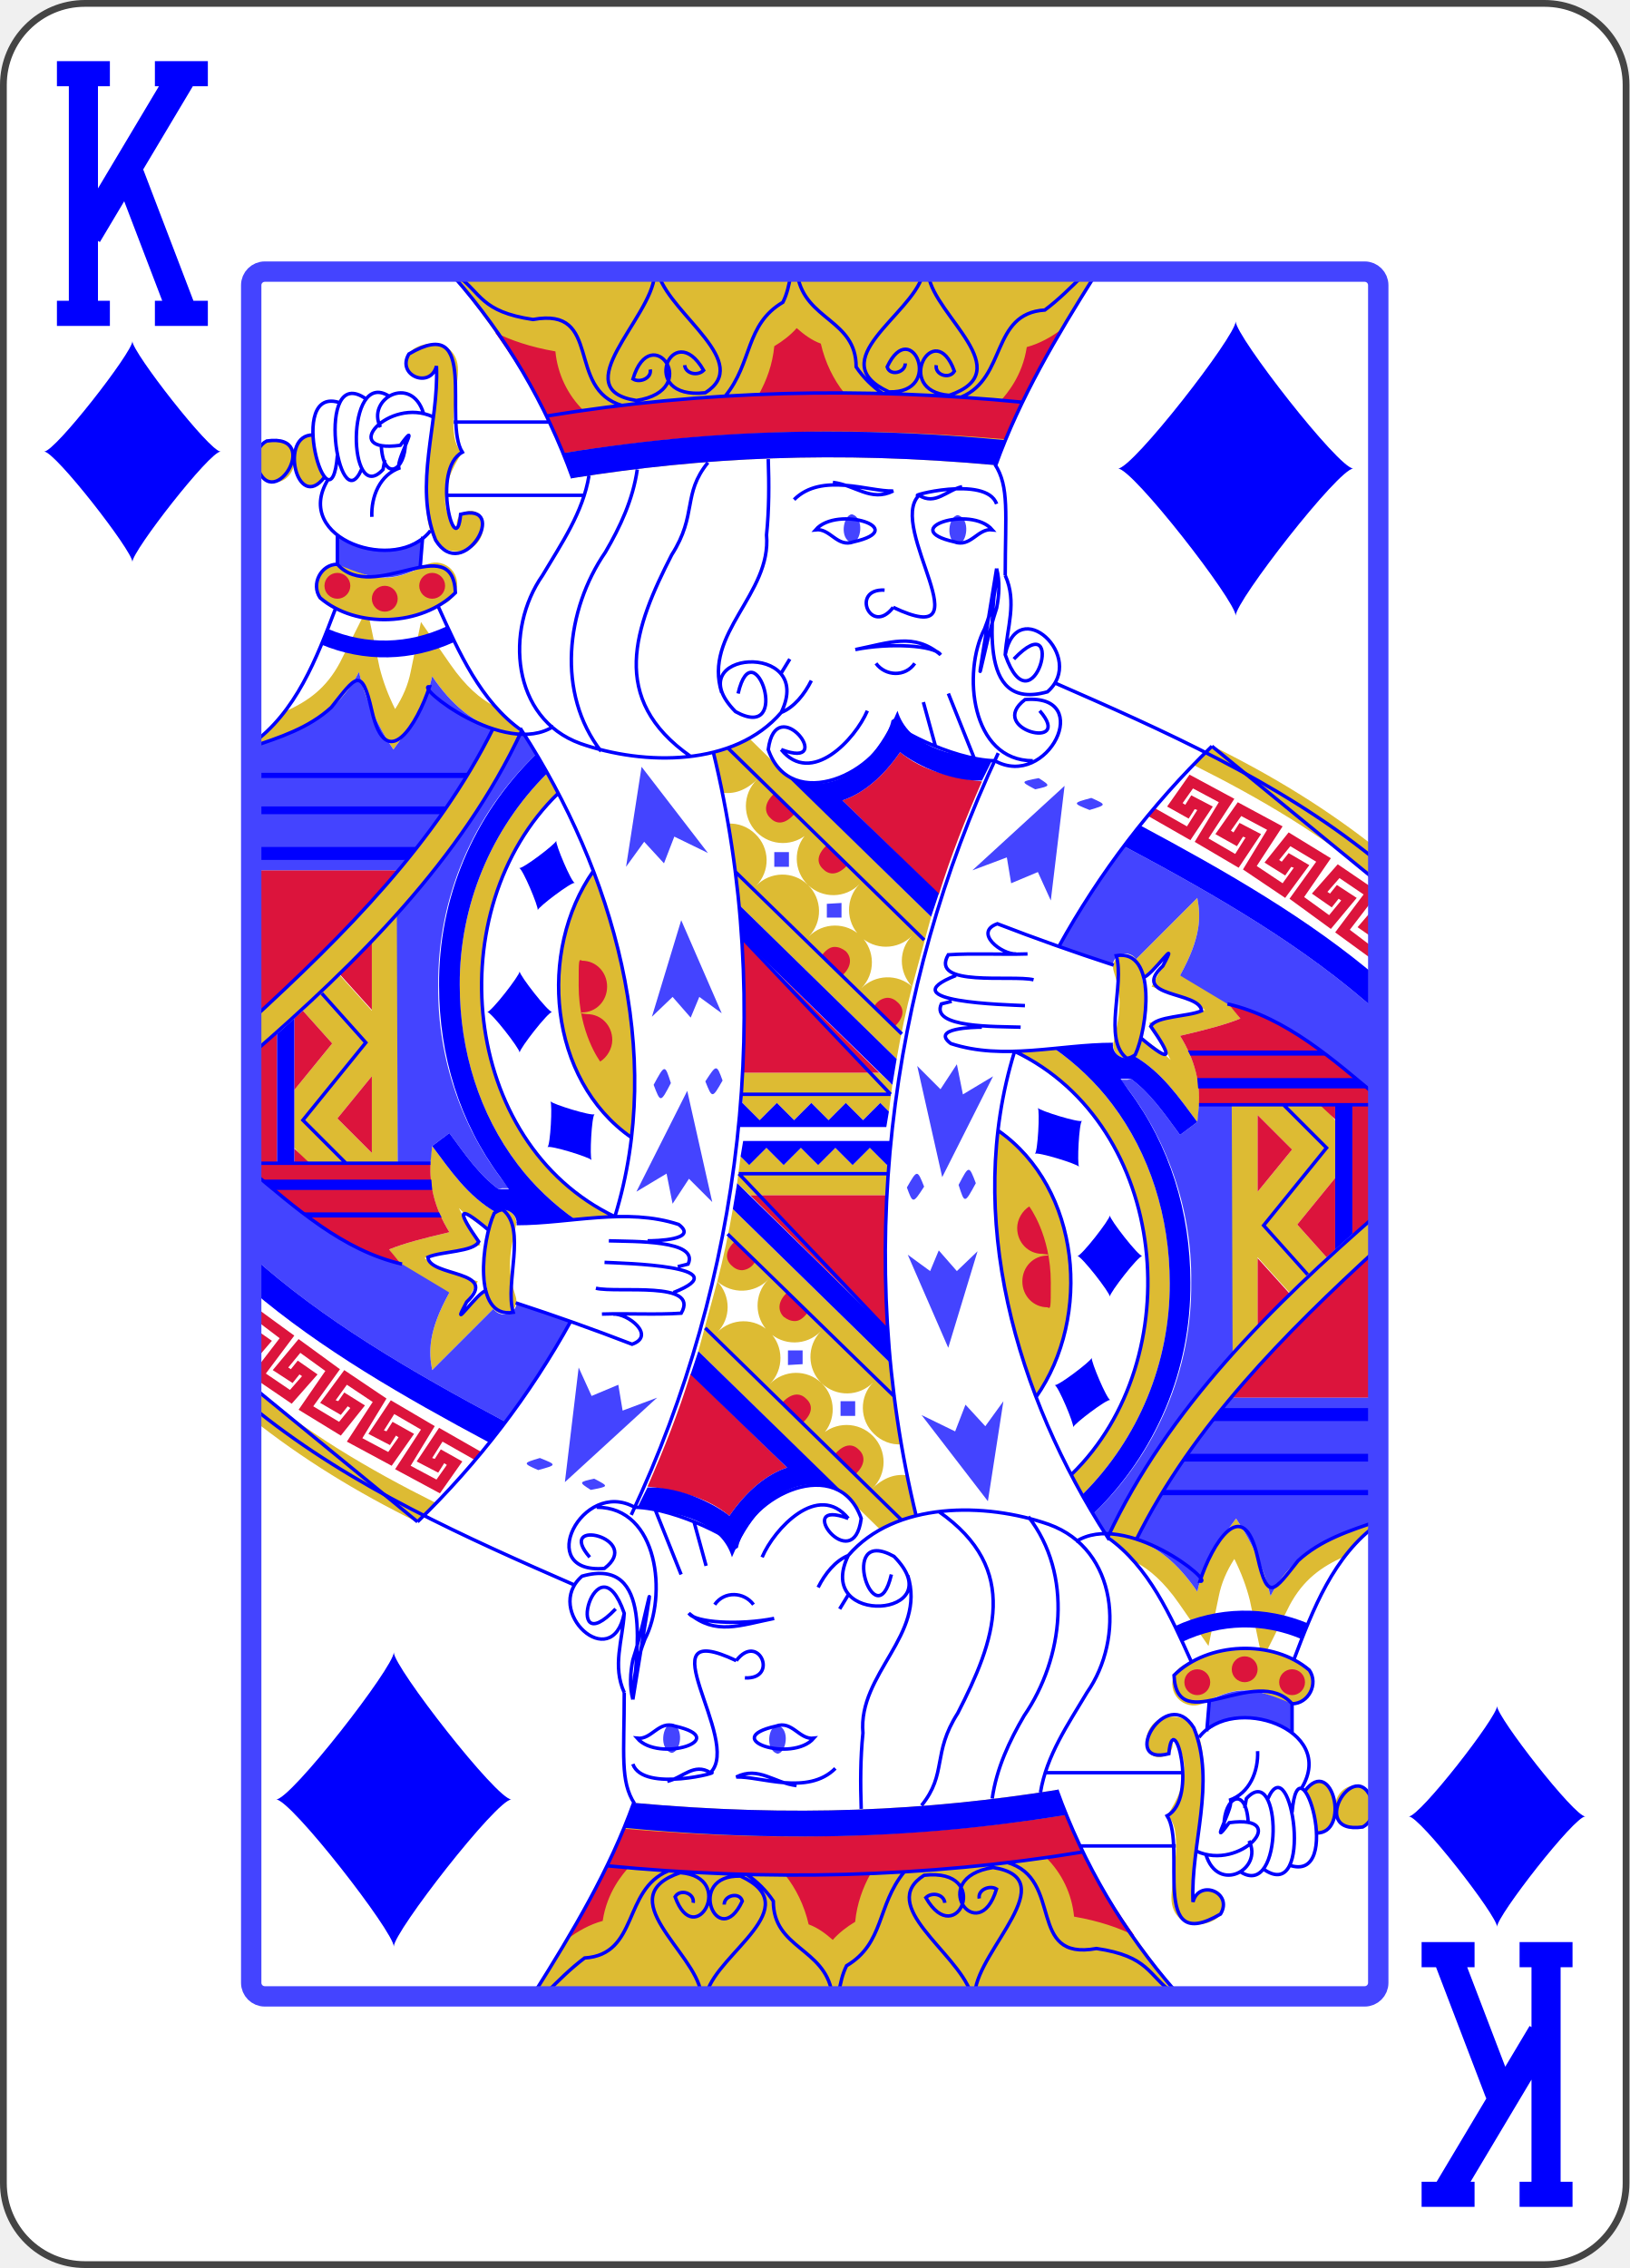
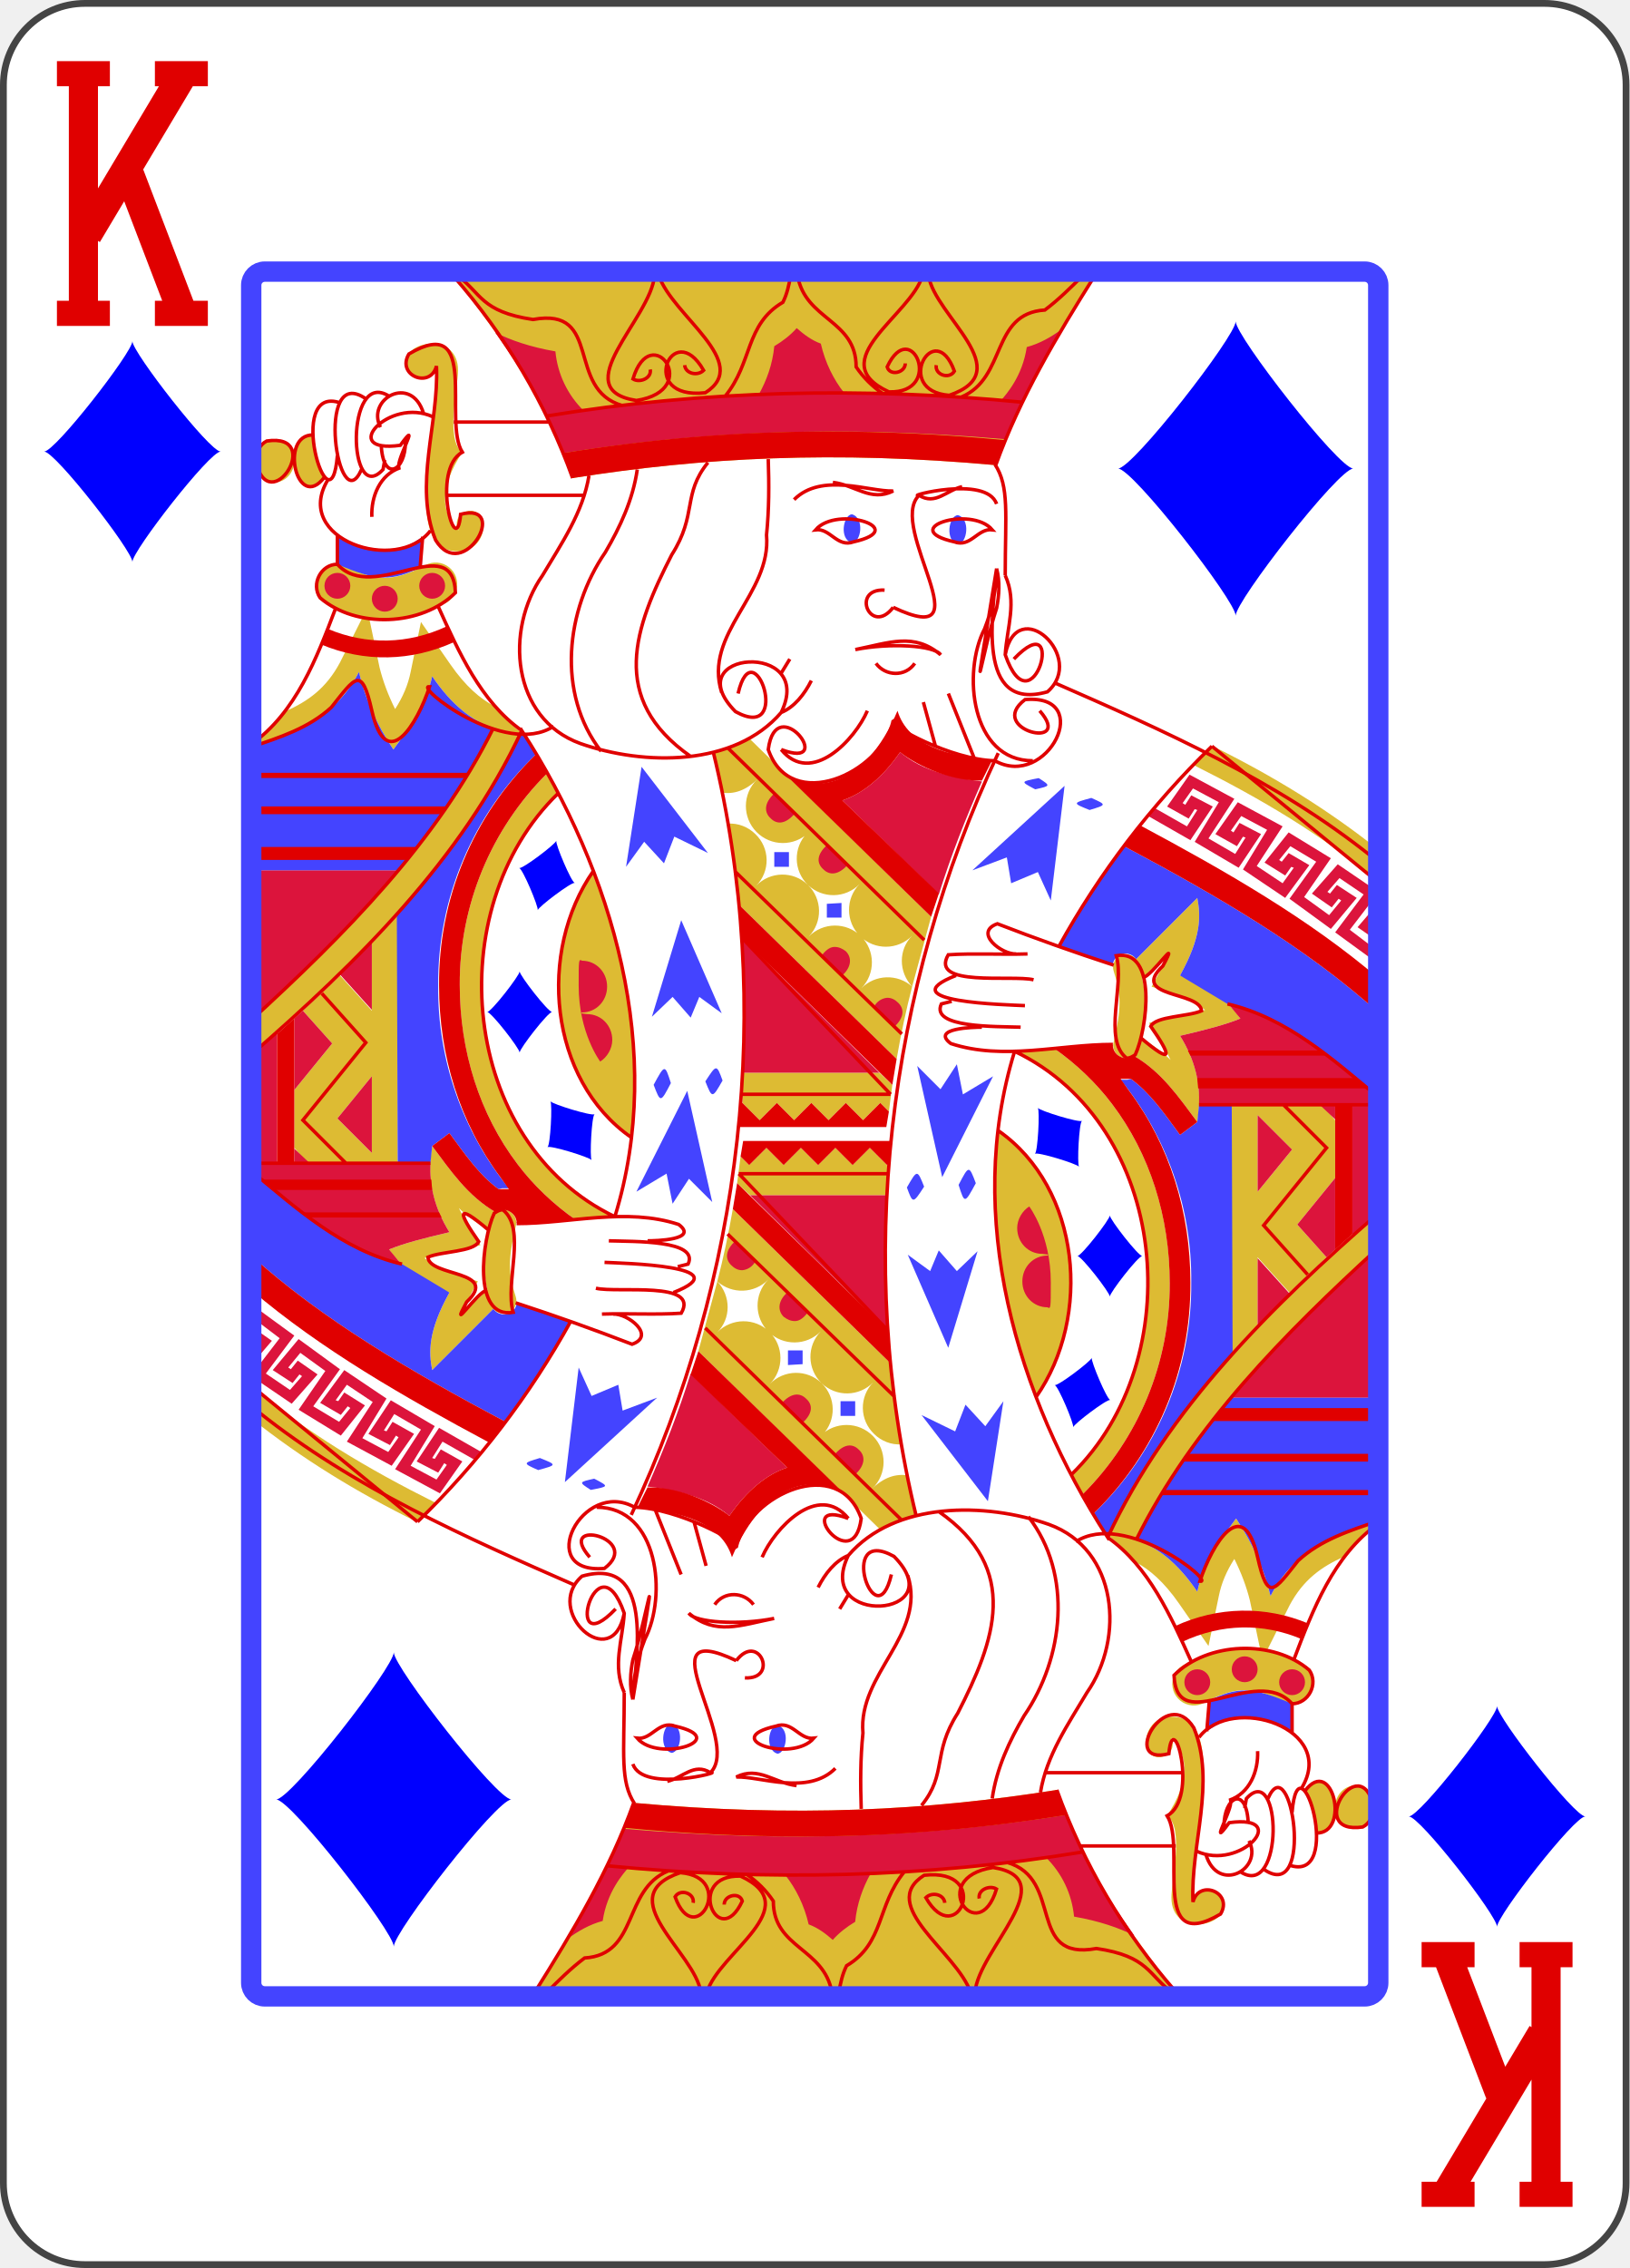
<svg xmlns="http://www.w3.org/2000/svg" viewBox="-120 -167 240 334">
  <rect width="239" height="333" x="-119.5" y="-166.5" rx="12" ry="12" stroke="#444" fill="#fff" fill-opacity="1" stroke-width="1" />
  <symbol id="Rkd" viewBox="-500 -500 1000 1000" preserveAspectRatio="xMinYMid" opacity="0.8">
-     <path d="M-10-70 185 440m100 20H85M-170 155 185-440m100-20H85M-85 460H-285m100 0V-460m100 0H-285" stroke="#0000FF" fill="none" fill-opacity="1" stroke-width="110" />
+     <path d="M-10-70 185 440m100 20H85M-170 155 185-440m100-20H85M-85 460H-285m100 0V-460m100 0H-285" stroke="#E00000" fill="none" fill-opacity="1" stroke-width="110" />
  </symbol>
  <symbol id="S0kd" viewBox="-600 -600 1200 1200" preserveAspectRatio="xMinYMid" opacity="0.8">
    <path d="M0-500C-100-250-355-100-355 185a150 150 0 00300 0 10 10 0 0120 0c0 200-50 215-95 315H130C85 400 35 385 35 185a10 10 0 0120 0 150 150 0 00300 0C355-100 100-250 0-500" fill="blue" fill-opacity="1" />
  </symbol>
  <symbol id="S1kd" viewBox="-600 -600 1200 1200" preserveAspectRatio="xMinYMid" opacity="0.8">
    <path d="m0-300c0-100 100-200 200-200S400-400 400-250C400 0 0 400 0 500 0 400-400 0-400-250c0-150 100-250 200-250S0-400 0-300" fill="blue" fill-opacity="1" />
  </symbol>
  <symbol id="S2kd" viewBox="-600 -600 1200 1200" preserveAspectRatio="xMinYMid" opacity="0.8">
    <path d="m-400 0C-350 0 0-450 0-500 0-450 350 0 400 0 350 0 0 450 0 500 0 450-350 0-400 0" fill="blue" fill-opacity="1" />
  </symbol>
  <symbol id="S3kd" viewBox="-600 -600 1200 1200" preserveAspectRatio="xMinYMid" opacity="0.8">
    <path d="M40 150a10 10 0 0120 0A210 210 0 10135-50 10 10 0 01120-65a210 210 0 10-220 0 10 10 0 01-15 15 210 210 0 1075 200 10 10 0 0120 0c0 250 0 250-100 350H130C30 400 30 400 30 150" fill="blue" fill-opacity="1" />
  </symbol>
  <use href="#Rkd" height="39" x="-120" y="-158" />
  <use href="#S2kd" height="39" x="-120" y="-120" />
  <g transform="rotate(180)">
    <use href="#Rkd" height="39" x="-120" y="-158" />
    <use href="#S2kd" height="39" x="-120" y="-120" />
  </g>
  <g transform="scale(-1,1)">
    <symbol id="gokd" viewBox="0 0 1300 2000" preserveAspectRatio="xMinYMid" opacity="0.8">
      <path d="M320 0c61 95 92 153 116 220 187-17 340-9 491 15 21-60 42-111 139-235Zm770 79c-15 0-30 9-30 31 0 20 15 81-5 95 26 40 26 70 4 91 5-7 3-21-12-23-25-2-22 47 13 47 65 0 25-130 25-215 5 20 35 20 35-5 0-13-15-21-30-21Zm138 106c0 17-4 33-13 49 4 7 9 11 15 11 11 0 20-13 20-30s-9-30-22-30Zm22 30a23 25 0 0023 25 23 25 0 0022-25 23 25 0 00-22-25 23 25 0 00-23 25Zm-50 120a25 25 0 00-11 3c-36 17-52 17-88 0a25 25 0 10-22 44c28 15 56 20 84 16l-12 57c-4 16-10 32-18 48-9-14-15-28-18-43l-12-58-34 49c-18 26-35 40-50 48-4 5-20 22-32 31 58 131 191 271 313 374V864c-111-98-228-225-281-339 24-8 48-26 71-60 7 33 26 59 45 85 20-30 33-60 40-90 28 55 77 71 125 87-16-13-29-25-39-41-27-12-48-27-64-57l-26-52c13-3 27-8 40-15a25 25 0 00-11-47ZM721 538 511 744l22 81c16-17 16-43 0-59a42 42 0 0061-60 42 42 0 1061-59l-5-4a42 42 0 1066-55l-5-5c15 15 29 19 43 17l10-48c-15-3-30-8-43-14Zm-6 110a42 42 0 00-1 60 42 42 0 10-61 59 42 42 0 10-61 60 43 43 0 00-59-2c7 27 13 55 18 84L734 730c3-31 7-63 13-94-12-1-24 4-32 12Zm242-70-13 23a318 318 0 0188 223c1 71-21 138-61 192-24 31-56 59-93 76l45 4c26-18 50-41 68-65 44-58 67-131 67-207A344 344 0 00957 578ZM903 691a630 630 0 00-44 309c15-10 29-23 40-38 27-36 44-85 44-138 0-51-15-98-40-133Zm227 50v289h105l15-18V945l-44-54 34-38-43-41-37 41V774ZM571 925l-15 14 4 31 10-10 20 20 20-20 20 20 20-20 20 20 20-20 20 20 20-20V925Zm589 4 40 49-40 40Zm-70 81c-21 28-41 58-74 77a15 15 0 00-8-3 15 15 0 00-15 19c9 39 9 54 0 82a15 15 0 0026 14l71 71c4-21 5-45-20-90 29-10 53-26 70-50-17-7-40-13-70-20 23-37 25-69 20-100Zm-31 72-8 16-17 27 31 7 34 8c-10 8-22 14-36 19l-26 8 13 24 8 16-32-30c5-21 4-42-2-69 15-9 26-17 35-26Zm241 206c-63 54-136 97-214 136l22 22c69-34 133-73 192-120Z" fill="#db3" fill-opacity="1" />
    </symbol>
    <symbol id="rekd" viewBox="0 0 1300 2000" preserveAspectRatio="xMinYMid" opacity="0.8">
      <path d="M1300 1221v19l-3-4-3 2 6 8v18l-24-28 23-16Zm0-24v19l-4-5-29 22 33 43v1l-47 32-30-34 23-16 8 10 3-2-14-17-29 21 31 45-49 30-28-35 24-15 7 10 3-1-13-18-30 20 30 46-52 28-26-37 25-14 7 11 3-1-12-19-31 18 30 46-52 28-26-37 25-14 7 11 3-1-12-19-37 21-8-9 49-28 26 39-25 13-7-11-3 2 12 17 30-16-28-46 51-30 26 39-25 13-7-11-3 2 12 17 30-16-28-46 49-33 28 38-24 14-8-10-3 2 13 16 30-18-31-43 48-35 30 36-23 15-8-10-3 2 14 16 28-19-33-44 48-35Zm0-159c-44 38-106 94-174 109l14-17c-17-7-40-13-70-20 18-29 23-55 22-80h208Zm-50-8h-18l18-17Zm-50-52-40 40V929Zm70-99 30 25v126h-30V879Zm-20-17v83l-44-54 34-38ZM562 838a19 19 0 0115 10l-23 24c-12-11-12-21-5-28 4-4 8-6 13-6Zm61-59c4 0 9 2 15 10l-24 23c-11-10-11-21-4-28 4-3 8-5 13-5Zm537-6c12 12 25 24 37 38l-37 41V773Zm-429-5c-4 53-4 105-1 157H571L731 768Zm185 27c4-2 4-2 4 29 0 55-25 88-25 88-8-5-14-15-14-25 0-17 13-30 29-30l8-1-2-1c-16 0-29-13-29-30s13-30 29-30Zm384 69c-59-52-119-112-171-174h171ZM632 661c12 11 12 21 4 28-7 7-17 7-28-5l24-23Zm61-60c12 11 12 22 4 29-7 7-17 7-28-6l24-23ZM502 718Zm45-165c20 29 43 48 67 56L502 718c-14-45-31-88-50-131 17-2 33-5 49-10 17-5 33-13 46-24Zm598-193a15 15 0 0115 15 15 15 0 01-15 15 15 15 0 01-15-15 15 15 0 0115-15Zm55-15a15 15 0 0115 15 15 15 0 01-15 15 15 15 0 01-15-15 15 15 0 0115-15Zm-110 0a15 15 0 0115 15 15 15 0 01-15 15 15 15 0 01-15-15 15 15 0 0115-15ZM667 61c7 8 16 15 26 21 2 21 9 40 18 56 70 3 137 9 203 19a111 111 0 0033-69c29-5 52-13 70-22-44 62-64 102-79 140-158-25-318-33-514-16-16-40-36-79-65-128 12 9 26 17 41 21 5 34 24 55 30 62 64-6 124-8 182-9 12-15 22-35 27-57 11-4 20-11 28-18Z" fill="#dc143c" fill-opacity="1" />
    </symbol>
    <symbol id="bukd" viewBox="0 0 1300 2000" preserveAspectRatio="xMinYMid" opacity="0.8">
      <path d="M902 1396c18 4 18 4 4 13-21-4-21-4-6-12l2-1Zm63-24c20 6 20 6 2 14-22-6-22-6-2-14Zm-29 28-107-98 40 15 5-30 31 13 15-33Zm56-208h1l-1 1Zm308-55c-83 75-186 135-295 193-29-38-55-76-76-116l63-21c2 13 19 17 27 6l71 71c4-21 5-45-20-90l55-33c69-15 131-70 175-108Zm-447-74-35-21-7 35-19-29-27 27 29-129ZM813 937c7-22 7-22 20 2-8 21-8 21-20-2Zm-60-3c7-19 7-19 20 1-8 20-8 20-20-1ZM632 729v16H615V728ZM835 860l-24-23-21 24-10-24-26 19 47-108ZM693 669v17H676V669Zm172 17-21-29-23 25-12-31-39 19 77-100ZM986 528a878 878 0 00145 213l-1 289h-38l-2-20-20-15c-19 26-35 49-57 65l-4-1h-8c54-66 83-150 82-235 1-101-40-198-113-268l16-28Zm189-68c28 55 77 71 125 87V690H1129c-46-55-85-111-110-165 24-8 48-26 71-60 7 33 26 59 45 85 20-30 33-60 40-90Zm25-125c-47 20-63 20-98 3l-1-35c11 8 28 17 44 17 17 0 39-8 55-20ZM480 278c11 1 15 30 0 34-11-1-15-30 0-34Zm123-1c10 1 15 29 0 33-11 0-15-29 0-33Z" fill="#44f" fill-opacity="1" />
    </symbol>
    <symbol id="bakd" viewBox="0 0 1300 2000" preserveAspectRatio="xMinYMid" opacity="0.8">
-       <path d="m632 181c-66 0-134 3-207 10l11 29c187-17 340-9 491 15l11-29c-99-16-198-25-306-25zm441 226-9 18c50 23 105 24 155 3l-8-18c-45 19-93 18-138-3zm-523 98c-12 40-59 53-110 57l12 24c41 1 82-22 95-33 20 29 43 48 67 56l-112 108 9 27 168-164c-31 19-90 17-129-75zm420 51-13 22a344 344 0 01101 245c0 77-23 150-67 208-18 24-42 47-68 65l69 3c0-8 7-15 16-15 3 0 6 2 8 3 33-19 53-49 74-77l-20-15c-19 26-35 49-57 65h-12l10-14c47-63 71-141 71-222a369 369 0 00-112-268zm77 21 4 6h249v-6zh253zm25 39 6 9h222v-9zm35 47 12 15h181v-15zm-373 67-183 179 5 30 175-171zm516 132v168h20v-150zm-680 98-10 10 3 18h173l-4-26-2-2-20 20-20-20-20 20-20-20-20 20-20-20-20 20zm521 89-1 12h184l14-12zm-9 38-3 6h155l7-6zm218 50c-83 75-186 135-295 193l19 24c99-53 195-108 276-177z" fill="#0000FF" fill-opacity="1" />
+       <path d="m632 181c-66 0-134 3-207 10l11 29c187-17 340-9 491 15l11-29c-99-16-198-25-306-25zm441 226-9 18c50 23 105 24 155 3l-8-18c-45 19-93 18-138-3zm-523 98c-12 40-59 53-110 57l12 24c41 1 82-22 95-33 20 29 43 48 67 56l-112 108 9 27 168-164c-31 19-90 17-129-75zm420 51-13 22a344 344 0 01101 245c0 77-23 150-67 208-18 24-42 47-68 65l69 3c0-8 7-15 16-15 3 0 6 2 8 3 33-19 53-49 74-77l-20-15c-19 26-35 49-57 65h-12l10-14c47-63 71-141 71-222a369 369 0 00-112-268zm77 21 4 6h249v-6zh253zm25 39 6 9h222v-9zm35 47 12 15h181v-15zm-373 67-183 179 5 30 175-171zm516 132v168h20v-150zm-680 98-10 10 3 18h173l-4-26-2-2-20 20-20-20-20 20-20-20-20 20-20-20-20 20zm521 89-1 12h184l14-12zm-9 38-3 6h155l7-6zm218 50c-83 75-186 135-295 193l19 24c99-53 195-108 276-177z" fill="#E00000" fill-opacity="1" />
    </symbol>
    <symbol id="dekd" viewBox="0 0 1300 2000" preserveAspectRatio="xMinYMid" opacity="1">
-       <path d="M541 102c0 11 18 15 21 4-28-60-67 31-2 29 78-36-26-89-39-135M505 104c2 11-15 17-21 7 23-64 72 23 6 28-82-28 17-92 24-139M837 109c-2 10 12 16 20 11-21-70-82 13-4 25 83-13-17-95-21-145M797 104c-1 10-15 13-22 6 36-63 78 35-2 26-55-35 38-89 54-136m234 0c-28 20-27 42-88 51-82-15-37 81-104 100M335 0c14 14 28 28 44 40 63 4 44 79 97 101m91-4c12-8 23-19 31-31 0-55 59-54 68-106m8 0c2 11 4 21 9 31 44 26 35 70 67 109m177 95A728 728 0 011065 1M436 220C408 142 365 70 321 0M957 163c-182-30-368-34-552-16m895 757c-123-107-244-226-314-376-106 164-167 373-108 564m51 121a993 993 0 00178 233M369 472C241 528 110 586 0 674m859 764c-129-274-167-591-95-886m-17-4L519 771M731 950H558m-13-70L739 691m-8 77L558 950M685 550c-66 25 6-70 15 0-26 75-130 28-145-33 7 4-67 45-118 46-61 34-117-78-35-71 46 35-58 60-17 13m915 42c-33-11-67-22-93-46-28-35-35-49-47 4-17 75-53 15-67-28 19-2-87 83-144 46m70 2c66 133 173 240 281 339M903 691c65 93 52 242-44 309m85-399c138 134 114 405-66 491m205-708c-24 53-49 110-97 144m214-193c19 0 31 23 20 39-42 36-118 33-157-6 3-74 95 14 137-33Zm100 209c-52-37-76-100-98-158m-95 1060 193-158m0-258H1092m98 0 50-50-73-90 51-57m-210 251c4 0 7 2 10 4 14 30 26 123-22 115 10-34-16-97 12-119Zm117 63c69-16 123-65 176-109m-461 82c-9 0-60-1-36-19 61-20 126-1 188-1m-99 105c-31-1-62 1-92-1-22-38 74-23 99-29m-90 5c-79-31 60-34 80-35m-85 5-12-3c-13-28 63-26 92-27m-5 85c-17-1-50 25-22 35 44-17 89-33 135-48m33-15c12 2 45 53 24 14-39-37 43-29 45-52-16-7-53-6-59-18 23-33 28-47-12-13m80-769-3-36m99 32V300M1085 105c7 27 47 11 32-14-83-49-39 78-62 114 37 20 7 129 2 72-58-15-3 82 29 30 26-64-4-135-1-202Zm126 132c42 69-80 110-119 59m68-16c1-23-9-49-33-57 10 0-27-63 0-26 73 10 13-57-38-33m32 29c0 34 25 47 28 6m1-23c17-33-36-62-50-16m45 54 2 11c41 45 44-118-7-85m32 85c27 62 55-124-5-82m33 66c8 95 62-85-4-61m19 86c32 42 53-50 13-49m67 30c0-9-5-19-13-23-68-10-3 93 13 23Zm-230-45H953m122 85H914m-6-23c7 43 32 79 54 116 44 63 36 166-44 195-74 26-179 27-233-36-41-84 123-72 53-1-67 37-21-99-3-21M852 225c5 35 20 67 37 96 46 67 57 164 5 231M770 217c30 37 12 60 42 107 43 84 74 167-22 234M700 213c-1 29-1 59 2 88-6 69 74 114 52 183M585 505c14 33 65 88 100 45m-35-80c8 16 20 31 35 37m-10-62 11 18M435 340c-4 15-3 31 0 46 17 51 33 157 0-46 0 24 5 47 14 70 26 50 16 153-56 153m98-78-30 75m59-65-14 51M415 445c-63-66-22 87 10-5-14-72-95 3-49 43 84 24 63-92 59-143M425 440c-2-32-14-61 0-92m0 0c0-72-5-103 12-129m38 26c18 4 31 22 50 10 17 2-78-24-90 10m190-25c-26 3-44 23-70 10 28 1 83-22 115 10M555 385c-110 52 8-93-30-130m30 130c26 34 50-22 10-20m-65 75c7-11 59-14 99-6-40-8-68-20-99 6Zm75 10c-11 15-34 16-45 0M440 295c17-2 25 21 44 14 67-15-19-43-44-14Zm205 0c-17-2-25 21-44 14-67-15 19-43 44-14Z" stroke="#0000FF" fill="none" fill-opacity="1" stroke-width="4" />
+       <path d="M541 102c0 11 18 15 21 4-28-60-67 31-2 29 78-36-26-89-39-135M505 104c2 11-15 17-21 7 23-64 72 23 6 28-82-28 17-92 24-139M837 109c-2 10 12 16 20 11-21-70-82 13-4 25 83-13-17-95-21-145M797 104c-1 10-15 13-22 6 36-63 78 35-2 26-55-35 38-89 54-136m234 0c-28 20-27 42-88 51-82-15-37 81-104 100M335 0c14 14 28 28 44 40 63 4 44 79 97 101m91-4c12-8 23-19 31-31 0-55 59-54 68-106m8 0c2 11 4 21 9 31 44 26 35 70 67 109m177 95A728 728 0 011065 1M436 220C408 142 365 70 321 0M957 163c-182-30-368-34-552-16m895 757c-123-107-244-226-314-376-106 164-167 373-108 564m51 121a993 993 0 00178 233M369 472C241 528 110 586 0 674m859 764c-129-274-167-591-95-886m-17-4L519 771M731 950H558m-13-70L739 691m-8 77L558 950M685 550c-66 25 6-70 15 0-26 75-130 28-145-33 7 4-67 45-118 46-61 34-117-78-35-71 46 35-58 60-17 13m915 42c-33-11-67-22-93-46-28-35-35-49-47 4-17 75-53 15-67-28 19-2-87 83-144 46m70 2c66 133 173 240 281 339M903 691c65 93 52 242-44 309m85-399c138 134 114 405-66 491m205-708c-24 53-49 110-97 144m214-193c19 0 31 23 20 39-42 36-118 33-157-6 3-74 95 14 137-33Zm100 209c-52-37-76-100-98-158m-95 1060 193-158m0-258H1092m98 0 50-50-73-90 51-57m-210 251c4 0 7 2 10 4 14 30 26 123-22 115 10-34-16-97 12-119Zm117 63c69-16 123-65 176-109m-461 82c-9 0-60-1-36-19 61-20 126-1 188-1m-99 105c-31-1-62 1-92-1-22-38 74-23 99-29m-90 5c-79-31 60-34 80-35m-85 5-12-3c-13-28 63-26 92-27m-5 85c-17-1-50 25-22 35 44-17 89-33 135-48m33-15c12 2 45 53 24 14-39-37 43-29 45-52-16-7-53-6-59-18 23-33 28-47-12-13m80-769-3-36m99 32V300M1085 105c7 27 47 11 32-14-83-49-39 78-62 114 37 20 7 129 2 72-58-15-3 82 29 30 26-64-4-135-1-202Zm126 132c42 69-80 110-119 59m68-16c1-23-9-49-33-57 10 0-27-63 0-26 73 10 13-57-38-33m32 29c0 34 25 47 28 6m1-23c17-33-36-62-50-16m45 54 2 11c41 45 44-118-7-85m32 85c27 62 55-124-5-82m33 66c8 95 62-85-4-61m19 86c32 42 53-50 13-49m67 30c0-9-5-19-13-23-68-10-3 93 13 23Zm-230-45H953m122 85H914m-6-23c7 43 32 79 54 116 44 63 36 166-44 195-74 26-179 27-233-36-41-84 123-72 53-1-67 37-21-99-3-21M852 225c5 35 20 67 37 96 46 67 57 164 5 231M770 217c30 37 12 60 42 107 43 84 74 167-22 234M700 213c-1 29-1 59 2 88-6 69 74 114 52 183M585 505c14 33 65 88 100 45m-35-80c8 16 20 31 35 37m-10-62 11 18M435 340c-4 15-3 31 0 46 17 51 33 157 0-46 0 24 5 47 14 70 26 50 16 153-56 153m98-78-30 75m59-65-14 51M415 445c-63-66-22 87 10-5-14-72-95 3-49 43 84 24 63-92 59-143M425 440c-2-32-14-61 0-92m0 0c0-72-5-103 12-129m38 26c18 4 31 22 50 10 17 2-78-24-90 10m190-25c-26 3-44 23-70 10 28 1 83-22 115 10M555 385c-110 52 8-93-30-130m30 130c26 34 50-22 10-20m-65 75c7-11 59-14 99-6-40-8-68-20-99 6Zm75 10c-11 15-34 16-45 0M440 295c17-2 25 21 44 14 67-15-19-43-44-14Zm205 0c-17-2-25 21-44 14-67-15 19-43 44-14Z" stroke="#E00000" fill="none" fill-opacity="1" stroke-width="4" />
      <use href="#S2kd" height="100" x="694" y="870" transform="rotate(-15)" />
      <use href="#S2kd" height="113" x="932" y="798" transform="rotate(0)" />
      <use href="#S2kd" height="100" x="1280" y="230" transform="rotate(35)" />
    </symbol>
    <use href="#gokd" width="165" height="261" x="-82" y="-130" />
    <use href="#gokd" width="165" height="261" x="-82" y="-130" transform="rotate(180)" />
    <use href="#rekd" width="165" height="261" x="-82" y="-130" />
    <use href="#rekd" width="165" height="261" x="-82" y="-130" transform="rotate(180)" />
    <use href="#bukd" width="165" height="261" x="-82" y="-130" />
    <use href="#bukd" width="165" height="261" x="-82" y="-130" transform="rotate(180)" />
    <use href="#bakd" width="165" height="261" x="-82" y="-130" />
    <use href="#bakd" width="165" height="261" x="-82" y="-130" transform="rotate(180)" />
    <use href="#dekd" width="165" height="261" x="-82" y="-130" />
    <use href="#dekd" width="165" height="261" x="-82" y="-130" transform="rotate(180)" />
    <use href="#S2kd" height="52" x="-88" y="-124" />
    <use href="#S2kd" height="52" x="-88" y="-124" transform="rotate(180)" />
    <rect width="166" height="254" x="-83" y="-127" rx="2" ry="2" stroke="#44f" fill="none" fill-opacity="1" stroke-width="3" />
  </g>
</svg>
